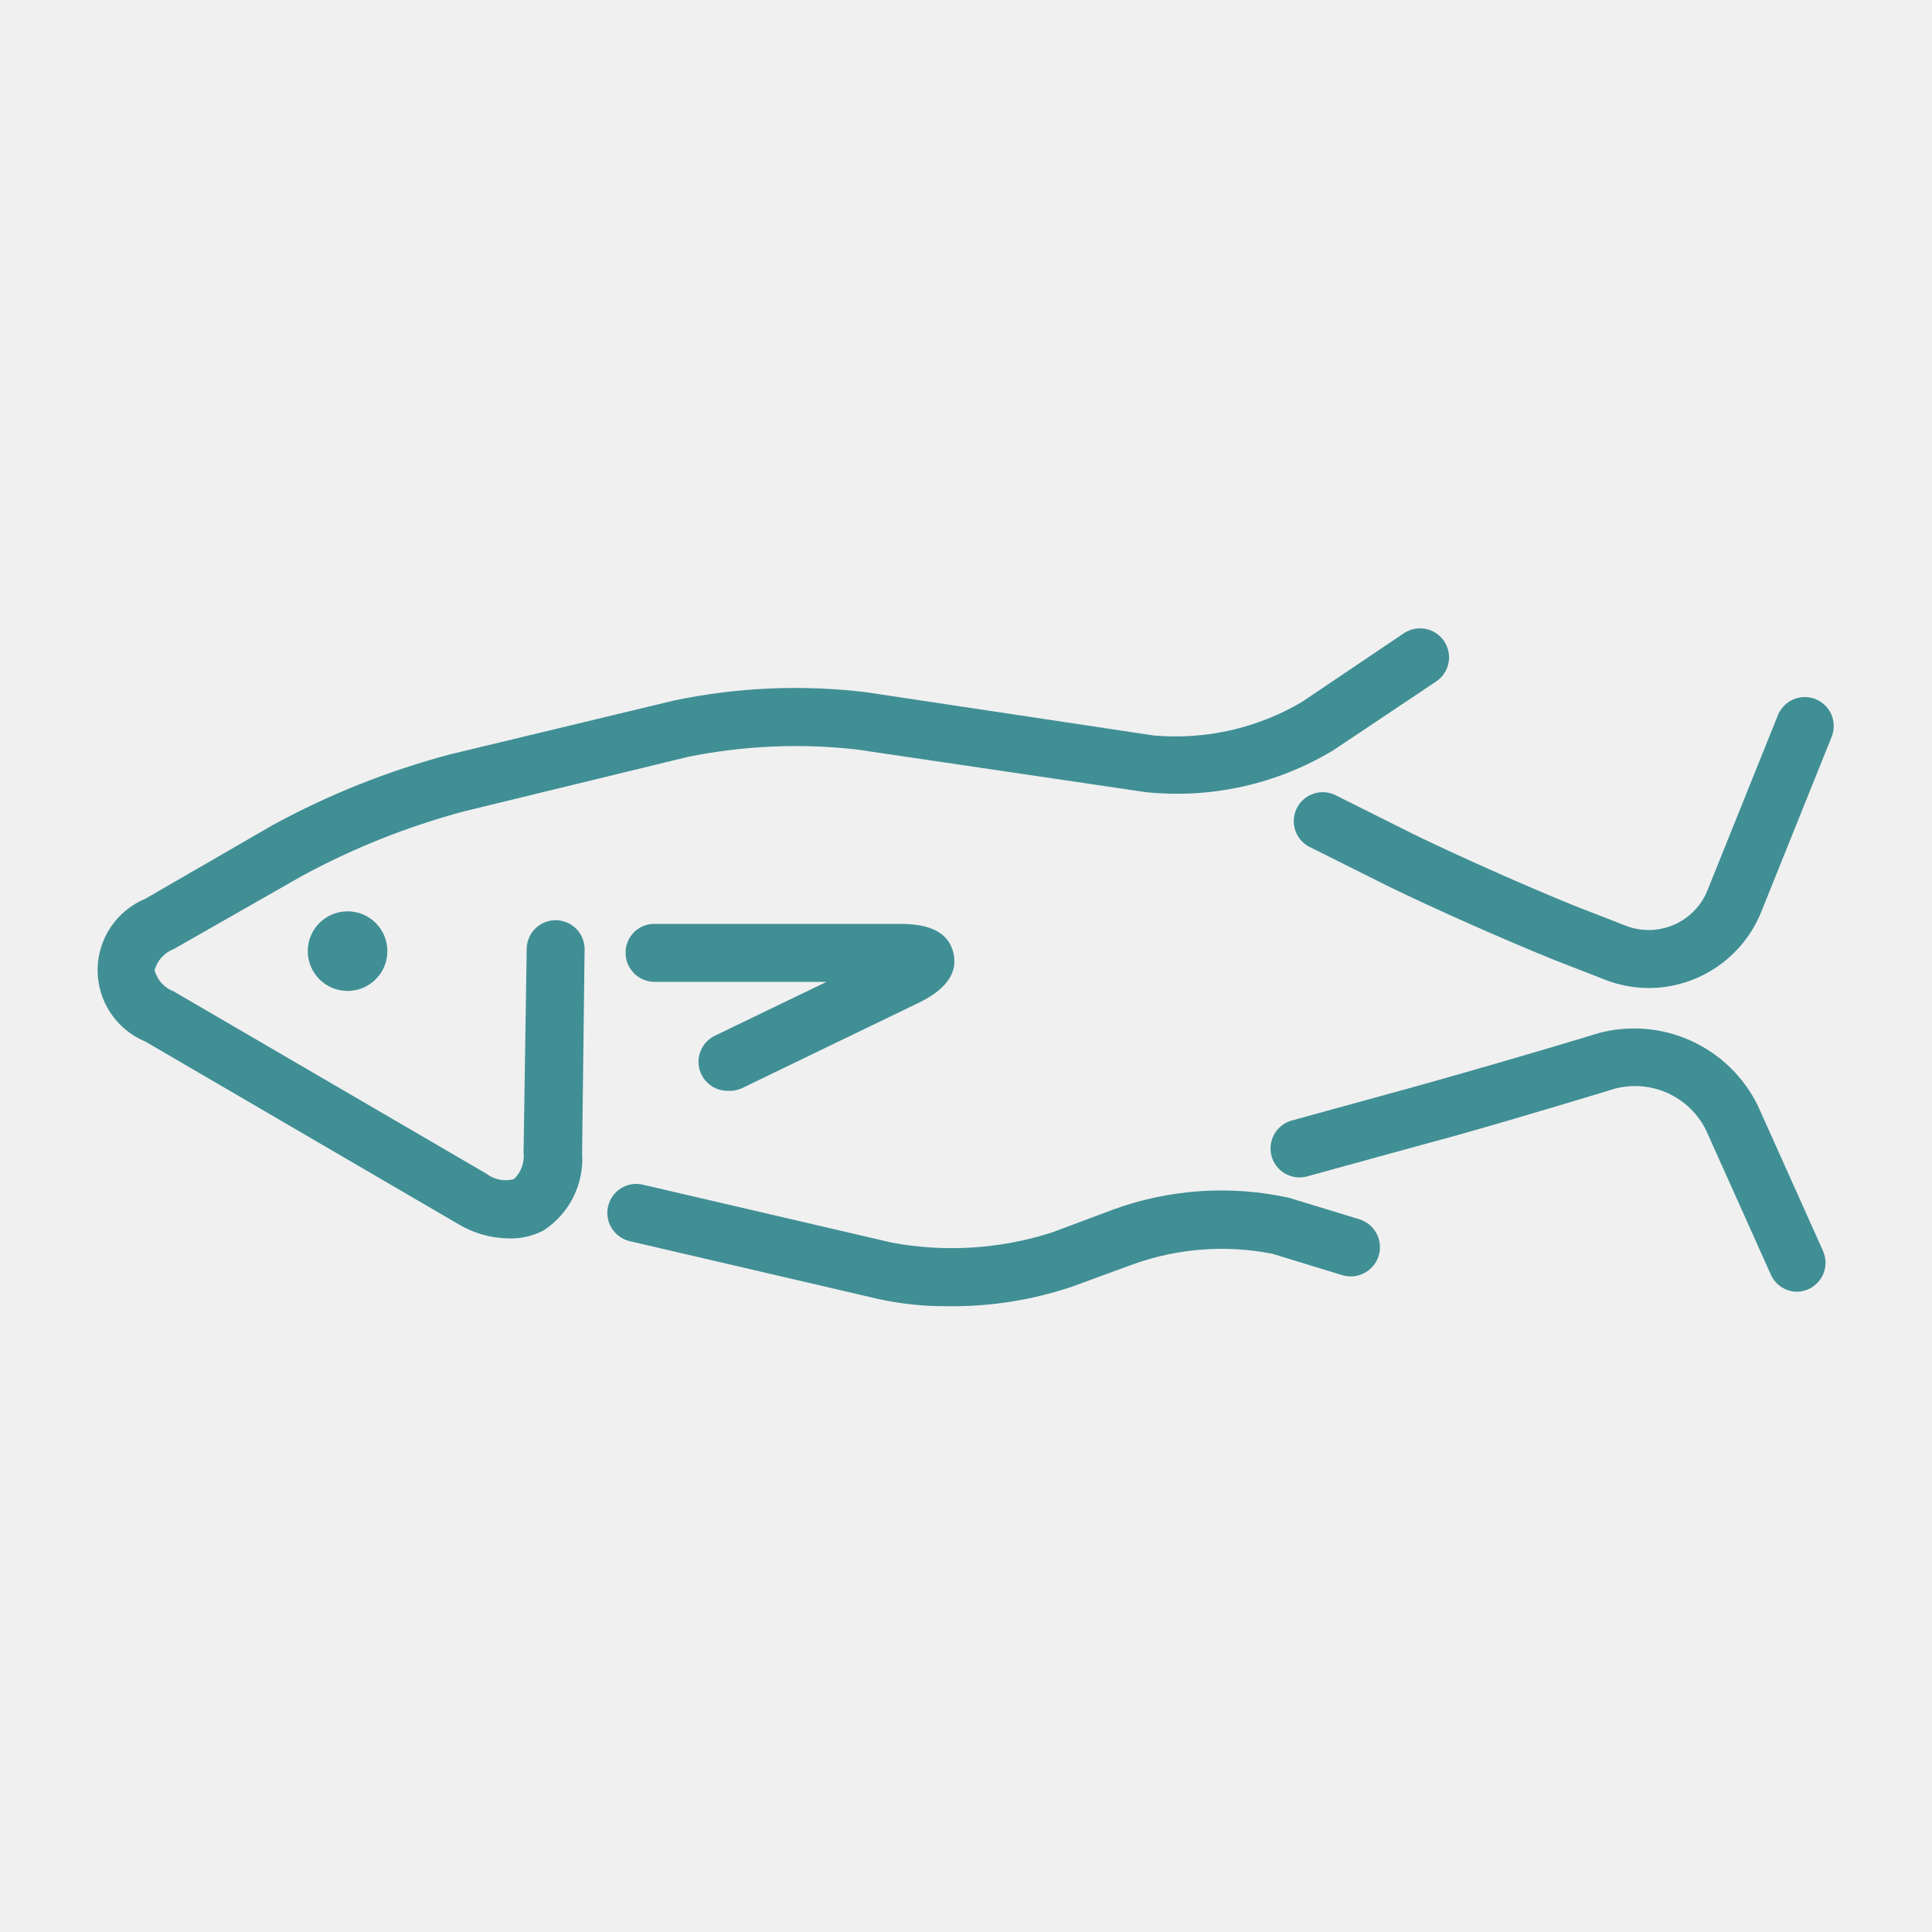
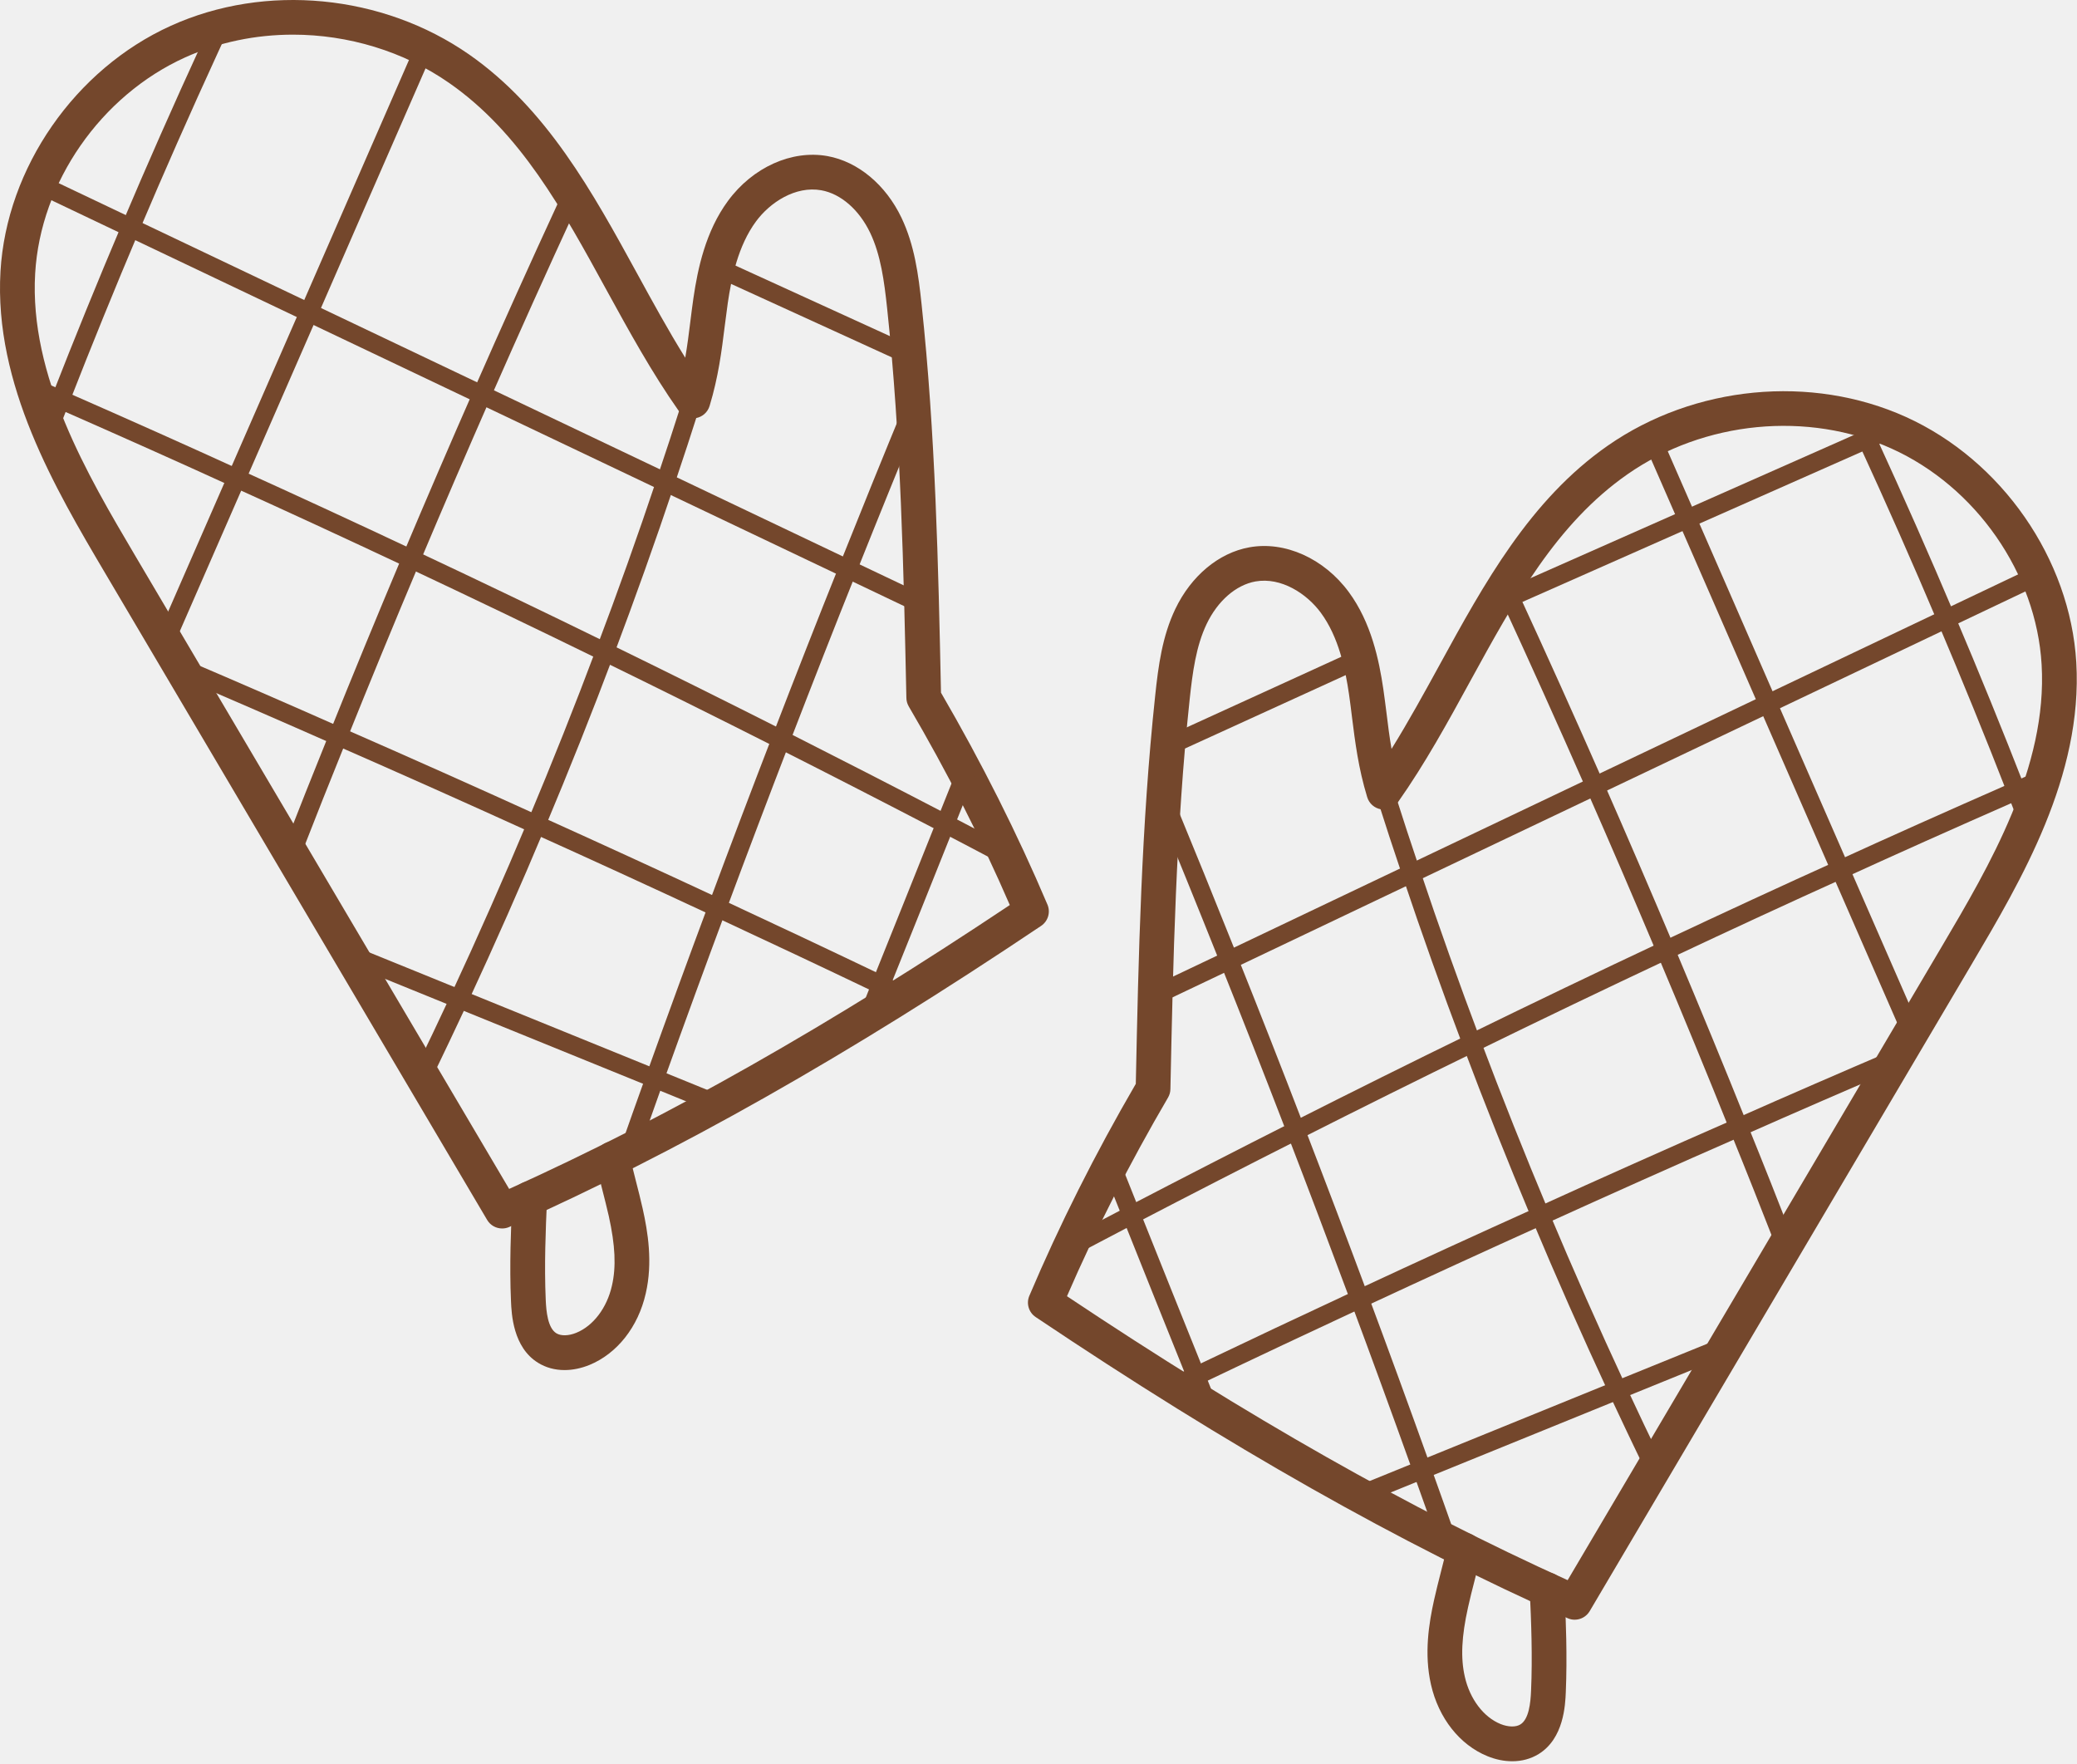
- <svg xmlns="http://www.w3.org/2000/svg" width="64" height="64" viewBox="0 0 64 64" fill="none">
-   <path d="M16.826 41.024C16.233 41.011 15.655 40.841 15.149 40.531L4.813 34.502C4.345 34.309 3.946 33.98 3.665 33.559C3.383 33.139 3.233 32.644 3.233 32.138C3.233 31.631 3.383 31.137 3.665 30.716C3.946 30.295 4.345 29.967 4.813 29.773L9.018 27.341C10.877 26.325 12.852 25.537 14.899 24.992L22.323 23.206C24.417 22.767 26.568 22.674 28.691 22.931L38.227 24.365C39.93 24.512 41.636 24.128 43.111 23.264L46.502 20.979C46.714 20.837 46.973 20.784 47.223 20.832C47.474 20.881 47.694 21.027 47.837 21.238C47.98 21.45 48.032 21.709 47.984 21.959C47.935 22.21 47.789 22.43 47.578 22.573L44.16 24.858C42.294 25.982 40.112 26.467 37.946 26.24L28.41 24.832C26.531 24.615 24.631 24.698 22.778 25.075L15.36 26.88C13.492 27.381 11.69 28.1 9.991 29.024L5.76 31.437C5.605 31.495 5.466 31.589 5.355 31.712C5.244 31.834 5.163 31.981 5.12 32.141C5.163 32.3 5.244 32.448 5.355 32.57C5.466 32.692 5.605 32.787 5.76 32.845L16.102 38.874C16.231 38.974 16.382 39.042 16.541 39.075C16.701 39.107 16.867 39.102 17.024 39.059C17.142 38.947 17.233 38.809 17.288 38.655C17.344 38.502 17.363 38.338 17.344 38.176L17.447 31.443C17.447 31.189 17.548 30.944 17.728 30.764C17.908 30.584 18.152 30.483 18.407 30.483C18.661 30.483 18.905 30.584 19.085 30.764C19.265 30.944 19.366 31.189 19.366 31.443L19.283 38.202C19.318 38.704 19.217 39.206 18.992 39.656C18.767 40.106 18.425 40.488 18.003 40.762C17.64 40.951 17.235 41.041 16.826 41.024Z" fill="#408F95" />
-   <path d="M54.637 32.73C54.117 32.731 53.602 32.631 53.12 32.435L51.475 31.795C49.888 31.155 47.437 30.067 45.997 29.363L43.437 28.083C43.318 28.032 43.21 27.956 43.121 27.862C43.031 27.768 42.962 27.656 42.917 27.534C42.872 27.412 42.852 27.282 42.859 27.153C42.865 27.023 42.898 26.896 42.956 26.779C43.013 26.662 43.093 26.558 43.192 26.474C43.291 26.389 43.405 26.325 43.529 26.286C43.653 26.247 43.784 26.234 43.913 26.247C44.043 26.26 44.168 26.299 44.282 26.362L46.842 27.642C48.243 28.326 50.644 29.395 52.186 30.016L53.831 30.656C54.087 30.759 54.36 30.811 54.636 30.808C54.912 30.805 55.185 30.748 55.439 30.64C55.692 30.532 55.922 30.375 56.115 30.178C56.309 29.98 56.461 29.747 56.563 29.491L58.88 23.731C58.923 23.609 58.991 23.497 59.079 23.401C59.166 23.306 59.272 23.229 59.39 23.176C59.508 23.122 59.636 23.094 59.766 23.091C59.895 23.088 60.024 23.112 60.144 23.16C60.265 23.209 60.374 23.281 60.465 23.373C60.557 23.465 60.629 23.574 60.677 23.694C60.725 23.814 60.748 23.943 60.745 24.073C60.742 24.202 60.713 24.33 60.66 24.448L58.343 30.208C58.045 30.948 57.533 31.583 56.873 32.032C56.214 32.481 55.435 32.724 54.637 32.73Z" fill="#408F95" />
-   <path d="M59.52 42.79C59.341 42.787 59.166 42.734 59.016 42.637C58.865 42.539 58.745 42.402 58.669 42.24L56.518 37.446C56.251 36.901 55.804 36.466 55.252 36.214C54.7 35.962 54.078 35.909 53.491 36.064L53.011 36.211C51.398 36.698 48.748 37.491 47.117 37.92L43.276 38.976C43.034 39.035 42.778 38.998 42.562 38.872C42.347 38.746 42.189 38.54 42.123 38.3C42.056 38.059 42.086 37.802 42.206 37.583C42.325 37.364 42.526 37.2 42.764 37.126L46.605 36.07C48.23 35.622 50.854 34.861 52.461 34.374L52.941 34.227C53.967 33.95 55.059 34.039 56.026 34.481C56.994 34.923 57.777 35.689 58.24 36.646L60.39 41.44C60.455 41.586 60.483 41.745 60.47 41.904C60.458 42.063 60.406 42.217 60.32 42.35C60.234 42.484 60.115 42.595 59.975 42.672C59.836 42.748 59.679 42.789 59.52 42.79Z" fill="#408F95" />
-   <path d="M31.424 43.27C30.645 43.279 29.868 43.199 29.107 43.034L20.858 41.114C20.61 41.055 20.395 40.9 20.262 40.684C20.128 40.467 20.085 40.206 20.144 39.958C20.203 39.711 20.357 39.496 20.574 39.362C20.79 39.228 21.051 39.186 21.299 39.245L29.549 41.165C31.311 41.491 33.127 41.377 34.835 40.832L36.902 40.058C38.763 39.386 40.775 39.255 42.707 39.68L45.03 40.39C45.276 40.466 45.481 40.636 45.601 40.863C45.721 41.09 45.746 41.355 45.67 41.6C45.595 41.845 45.425 42.05 45.198 42.17C44.971 42.291 44.706 42.316 44.461 42.24L42.138 41.53C40.611 41.233 39.033 41.35 37.568 41.869L35.507 42.624C34.192 43.067 32.812 43.285 31.424 43.27Z" fill="#408F95" />
-   <path d="M11.514 32.826C12.242 32.826 12.832 32.235 12.832 31.507C12.832 30.779 12.242 30.189 11.514 30.189C10.786 30.189 10.195 30.779 10.195 31.507C10.195 32.235 10.786 32.826 11.514 32.826Z" fill="#408F95" />
-   <path d="M24.103 36.134C23.885 36.135 23.674 36.062 23.503 35.927C23.332 35.792 23.213 35.603 23.164 35.391C23.114 35.179 23.139 34.957 23.233 34.76C23.327 34.564 23.485 34.405 23.68 34.31L27.38 32.525H24.96H21.677C21.551 32.524 21.427 32.498 21.31 32.449C21.194 32.4 21.089 32.329 21 32.239C20.912 32.149 20.842 32.043 20.794 31.926C20.747 31.809 20.723 31.684 20.724 31.558C20.723 31.432 20.747 31.306 20.796 31.189C20.844 31.073 20.916 30.966 21.006 30.878C21.096 30.789 21.203 30.719 21.32 30.672C21.438 30.625 21.564 30.602 21.69 30.605H24.973C25.978 30.605 27.629 30.605 28.634 30.605H29.831C30.868 30.605 31.431 30.925 31.584 31.571C31.738 32.218 31.348 32.774 30.439 33.216L24.557 36.058C24.414 36.12 24.258 36.146 24.103 36.134Z" fill="#408F95" />
+ <svg xmlns="http://www.w3.org/2000/svg" width="351" height="298" viewBox="0 0 351 298" fill="none">
+   <path d="M180.312 219.027C211.062 239.532 238.068 254.855 264.922 267.006L328.187 159.876C336.135 146.407 346.042 129.652 345.021 112.292C344.125 96.912 333.927 82.24 319.656 75.797C305.526 69.402 288.01 71.1 275.052 80.126C263.042 88.495 255.943 101.443 248.432 115.152C244.687 122.006 240.802 129.084 236.255 135.537C235.609 136.459 234.51 136.933 233.385 136.751C232.281 136.568 231.375 135.777 231.047 134.693C229.552 129.782 229.01 125.407 228.479 121.188C228.323 119.876 228.156 118.594 227.974 117.308C227.349 113.053 226.239 107.641 223.203 103.527C220.854 100.334 216.521 97.475 212.161 98.251C208.859 98.85 205.781 101.537 203.917 105.433C202.12 109.193 201.536 113.605 201.047 118.173C198.719 140.006 198.25 162.381 197.792 184.032C197.786 184.527 197.646 185.011 197.401 185.443C190.917 196.521 185.177 207.803 180.312 219.027ZM266.109 273.688C265.708 273.688 265.307 273.605 264.922 273.433C236.38 260.714 207.818 244.548 175.021 222.548C173.849 221.761 173.401 220.256 173.948 218.964C179.021 206.995 185.073 194.954 191.943 183.141C192.391 161.62 192.885 139.37 195.219 117.548C195.755 112.449 196.427 107.495 198.62 102.902C201.297 97.308 205.963 93.412 211.12 92.485C217.135 91.386 223.745 94.355 227.937 100.042C231.739 105.204 233.052 111.532 233.776 116.454C233.969 117.787 234.135 119.115 234.307 120.454C234.547 122.443 234.802 124.469 235.161 126.542C238.031 121.923 240.693 117.068 243.286 112.339C250.786 98.636 258.547 84.469 271.698 75.308C286.323 65.12 306.094 63.225 322.078 70.449C338.281 77.777 349.854 94.459 350.88 111.943C352 131.094 341.599 148.709 333.239 162.865L268.641 272.251C268.094 273.167 267.12 273.688 266.109 273.688Z" fill="#74472C" />
+   <path d="M279.583 249.517C279.005 249.517 278.448 249.199 278.172 248.636C276.052 244.298 273.99 239.933 271.943 235.558C267.302 225.564 262.911 215.642 258.896 206.048C254.74 196.136 250.823 186.298 247.266 176.824C243.646 167.241 240.203 157.569 237.031 148.084C235.521 143.636 234.062 139.163 232.641 134.678C232.375 133.86 232.833 132.98 233.651 132.715C234.484 132.449 235.354 132.907 235.62 133.735C237.042 138.199 238.49 142.647 239.995 147.084C243.156 156.538 246.588 166.168 250.193 175.725C253.74 185.163 257.641 194.965 261.781 204.84C265.792 214.397 270.156 224.282 274.786 234.241C276.812 238.595 278.875 242.944 280.984 247.272C281.359 248.043 281.042 248.975 280.26 249.36C280.042 249.47 279.812 249.517 279.583 249.517Z" fill="#74472C" />
+   <path d="M301.74 212.001C301.115 212.001 300.526 211.626 300.281 211.001C297.687 204.344 295.062 197.725 292.365 191.094C288.531 181.527 284.5 171.745 280.042 161.173C276.042 151.678 272.036 142.355 268.109 133.438C263.167 122.199 258.474 111.772 253.776 101.589C253.521 101.006 253.266 100.454 253.005 99.902L252.896 99.657C252.531 98.876 252.88 97.949 253.667 97.584C254.448 97.219 255.38 97.563 255.74 98.355L255.849 98.594C256.115 99.162 256.38 99.73 256.63 100.298C261.323 110.475 266.021 120.912 270.979 132.183C274.906 141.105 278.922 150.449 282.932 159.949C287.396 170.542 291.432 180.344 295.271 189.917C297.969 196.558 300.599 203.199 303.198 209.876C303.51 210.673 303.115 211.579 302.307 211.902C302.125 211.964 301.932 212.001 301.74 212.001Z" fill="#74472C" />
+   <path d="M323.016 175.98C322.406 175.98 321.828 175.621 321.573 175.037L297.328 119.537C294.578 113.209 291.818 106.892 289.057 100.563L277.833 74.876C277.484 74.079 277.849 73.162 278.641 72.814C279.427 72.465 280.354 72.824 280.693 73.621L291.927 99.319C294.687 105.636 297.448 111.965 300.198 118.293L324.443 173.787C324.792 174.579 324.427 175.496 323.635 175.845C323.427 175.933 323.224 175.98 323.016 175.98Z" fill="#74472C" />
+   <path d="M342.682 140.199C342.052 140.199 341.453 139.813 341.224 139.188C340.573 137.532 339.943 135.85 339.281 134.199C335.521 124.537 331.542 114.777 327.469 105.178C323.297 95.308 318.797 85.12 314.088 74.886L312.432 71.282C312.338 71.084 312.286 70.86 312.286 70.631C312.286 69.772 312.99 69.053 313.854 69.053C314.531 69.053 315.12 69.495 315.328 70.1L316.943 73.584C321.656 83.839 326.167 94.063 330.349 103.959C334.437 113.579 338.422 123.37 342.198 133.053C342.859 134.714 343.5 136.391 344.141 138.068C344.453 138.876 344.052 139.787 343.245 140.089C343.057 140.162 342.865 140.199 342.682 140.199Z" fill="#74472C" />
+   <path d="M244.625 262.074C243.984 262.074 243.38 261.668 243.151 261.027C241.729 256.975 240.286 252.918 238.838 248.876C235.078 238.392 231.63 228.959 228.292 220.017C224.661 210.267 221.047 200.715 217.536 191.605C213.547 181.256 209.854 171.845 206.239 162.829C202.333 153.048 198.719 144.152 195.198 135.631C194.87 134.834 195.245 133.918 196.052 133.584C196.838 133.256 197.755 133.631 198.094 134.439C201.614 142.97 205.229 151.871 209.146 161.668C212.76 170.689 216.463 180.116 220.453 190.491C223.963 199.595 227.599 209.168 231.229 218.923C234.568 227.876 238.021 237.329 241.781 247.814C243.239 251.876 244.682 255.928 246.109 259.991C246.396 260.808 245.963 261.694 245.151 261.98C244.974 262.043 244.802 262.074 244.625 262.074Z" fill="#74472C" />
+   <path d="M204.229 239.392C203.614 239.392 203.031 239.027 202.792 238.412C202.068 236.642 201.359 234.871 200.656 233.084C197.005 224.022 193.375 214.965 189.75 205.886L186.323 197.313C186.25 197.126 186.213 196.928 186.213 196.725C186.213 195.86 186.906 195.157 187.771 195.157C188.474 195.157 189.083 195.626 189.276 196.267L192.651 204.72C196.281 213.798 199.911 222.86 203.562 231.918C204.266 233.709 204.963 235.47 205.677 237.241C206.01 238.037 205.625 238.954 204.828 239.272C204.635 239.355 204.432 239.392 204.229 239.392Z" fill="#74472C" />
+   <path d="M197.333 127.662C196.739 127.662 196.177 127.324 195.911 126.746C195.547 125.965 195.896 125.032 196.682 124.673L229.13 109.855C229.917 109.496 230.833 109.834 231.198 110.626C231.557 111.412 231.208 112.34 230.432 112.699L197.984 127.517C197.776 127.616 197.552 127.662 197.333 127.662Z" fill="#74472C" />
+   <path d="M252.391 103.73C251.531 103.73 250.823 103.032 250.823 102.168C250.823 101.48 251.266 100.897 251.88 100.683L315.51 72.522C316.615 72.037 317.714 71.548 318.823 71.074C319.609 70.735 320.536 71.1 320.875 71.886C321.214 72.688 320.849 73.61 320.062 73.944C318.958 74.418 317.87 74.897 316.776 75.381L253.016 103.6C252.812 103.694 252.604 103.73 252.391 103.73Z" fill="#74472C" />
+   <path d="M195.219 169.746C194.641 169.746 194.068 169.412 193.802 168.845C193.437 168.069 193.766 167.131 194.547 166.766L207.026 160.839C215.062 156.996 223.12 153.167 231.172 149.339L328.229 103.152C333.385 100.709 338.521 98.272 343.667 95.813C344.443 95.438 345.38 95.766 345.755 96.548C346.125 97.329 345.792 98.261 345.01 98.636C339.87 101.095 334.734 103.537 329.578 105.975L232.51 152.167C224.458 156.001 216.406 159.824 208.364 163.667L195.896 169.6C195.677 169.699 195.448 169.746 195.219 169.746Z" fill="#74472C" />
+   <path d="M180.807 212.334C180.25 212.334 179.698 212.027 179.427 211.495C179.021 210.735 179.312 209.792 180.078 209.386C183.531 207.553 187 205.74 190.474 203.923C199.922 199.006 209.276 194.204 218.286 189.652C228.677 184.396 238.417 179.558 248.047 174.86C259.021 169.495 270.047 164.204 280.823 159.141C291.594 154.074 301.25 149.615 310.359 145.501C319.042 141.527 328.505 137.292 340.115 132.193L341.5 131.579C342.547 131.12 343.594 130.662 344.635 130.209C345.427 129.881 346.354 130.24 346.693 131.037C347.031 131.834 346.656 132.751 345.865 133.089C344.828 133.532 343.792 133.99 342.766 134.449L341.37 135.063C329.781 140.152 320.333 144.381 311.661 148.35C302.562 152.459 292.906 156.917 282.151 161.98C271.396 167.032 260.38 172.313 249.422 177.678C239.802 182.365 230.083 187.193 219.703 192.443C210.698 196.99 201.349 201.787 191.922 206.693C188.448 208.506 184.99 210.324 181.542 212.146C181.307 212.277 181.057 212.334 180.807 212.334Z" fill="#74472C" />
+   <path d="M198.443 235.824C197.875 235.824 197.318 235.506 197.042 234.954C196.667 234.183 196.979 233.251 197.745 232.855C198.984 232.24 200.213 231.652 201.453 231.084C211 226.527 220.307 222.136 229.099 218.043C239.823 213.048 249.833 208.464 259.703 204.017C270.542 199.079 281.812 194.053 293.193 189.069C302.323 185.022 311.25 181.152 319.703 177.537C320.5 177.209 321.417 177.574 321.755 178.365C322.094 179.162 321.729 180.079 320.932 180.418C312.484 184.022 303.573 187.892 294.458 191.928C283.078 196.907 271.823 201.944 260.995 206.865C251.135 211.313 241.141 215.897 230.422 220.886C221.635 224.97 212.338 229.35 202.781 233.918C201.552 234.485 200.354 235.058 199.151 235.662C198.922 235.772 198.682 235.824 198.443 235.824Z" fill="#74472C" />
+   <path d="M229.745 254.214C229.13 254.214 228.542 253.844 228.292 253.23C227.974 252.433 228.359 251.527 229.156 251.193C232.677 249.771 236.198 248.334 239.719 246.896C250.745 242.417 261.755 237.943 272.771 233.449C278.875 230.975 284.995 228.49 291.099 226.006C291.906 225.672 292.818 226.058 293.135 226.855C293.469 227.662 293.083 228.574 292.281 228.902C286.177 231.386 280.057 233.881 273.953 236.35C262.937 240.844 251.917 245.318 240.901 249.792C237.38 251.23 233.859 252.672 230.328 254.1C230.135 254.178 229.943 254.214 229.745 254.214Z" fill="#74472C" />
+   <mask id="mask0_5557_12530" style="mask-type:luminance" maskUnits="userSpaceOnUse" x="240" y="258" width="25" height="40">
+     <path d="M240.943 258.396H264.943V297.74H240.943V258.396Z" fill="white" />
+   </mask>
+   <g mask="url(#mask0_5557_12530)">
+     <path d="M255.557 297.605C254.198 297.605 252.776 297.324 251.364 296.745C246.682 294.839 243.114 290.313 241.828 284.657C240.635 279.438 241.479 274.251 242.359 270.308C242.698 268.766 243.094 267.245 243.479 265.714C243.864 264.235 244.229 262.761 244.573 261.272C244.917 259.688 246.479 258.699 248.073 259.053C249.651 259.402 250.651 260.969 250.292 262.558C249.953 264.089 249.557 265.631 249.172 267.162C248.797 268.626 248.411 270.105 248.094 271.579C246.984 276.542 246.818 280.173 247.552 283.355C248.406 287.094 250.703 290.141 253.578 291.313C254.88 291.839 256.161 291.865 256.932 291.386C258.38 290.501 258.656 287.73 258.739 285.719C258.995 279.891 258.766 273.917 258.521 268.777C258.453 267.162 259.703 265.787 261.318 265.714C262.937 265.61 264.312 266.897 264.385 268.511C264.635 273.772 264.864 279.897 264.609 285.969C264.516 288.094 264.286 293.756 260.021 296.386C258.713 297.193 257.182 297.605 255.557 297.605Z" fill="#74472C" />
+   </g>
+   <path d="M49.51 5.855C43.239 5.855 37 7.121 31.307 9.693C17.036 16.141 6.838 30.813 5.943 46.194C4.922 63.542 14.828 80.308 22.776 93.777L86.042 200.897C112.896 188.756 139.901 173.433 170.651 152.928C165.786 141.693 160.047 130.412 153.562 119.345C153.318 118.912 153.177 118.428 153.172 117.923C152.713 96.292 152.245 73.907 149.917 52.074C149.427 47.506 148.844 43.084 147.047 39.324C145.182 35.438 142.104 32.751 138.802 32.152C134.417 31.365 130.099 34.225 127.75 37.428C124.724 41.542 123.615 46.954 122.99 51.209C122.807 52.496 122.641 53.777 122.479 55.079C121.953 59.308 121.411 63.673 119.917 68.594C119.588 69.678 118.682 70.469 117.578 70.652C116.463 70.834 115.359 70.355 114.708 69.438C110.161 62.985 106.281 55.907 102.521 49.053C95.021 35.344 87.932 22.397 75.911 14.022C68.172 8.631 58.797 5.855 49.51 5.855ZM84.854 207.579C83.844 207.579 82.87 207.058 82.328 206.141L17.724 96.766C9.365 82.61 -1.037 64.99 0.083 45.844C1.109 28.35 12.682 11.678 28.885 4.35C44.87 -2.885 64.641 -0.978 79.266 9.199C92.417 18.371 100.177 32.532 107.677 46.23C110.271 50.969 112.922 55.824 115.802 60.444C116.161 58.36 116.417 56.344 116.661 54.355C116.828 53.006 116.995 51.688 117.187 50.355C117.911 45.433 119.224 39.105 123.026 33.944C127.219 28.246 133.823 25.292 139.844 26.376C145 27.313 149.677 31.209 152.344 36.792C154.536 41.397 155.208 46.35 155.745 51.449C158.083 73.272 158.573 95.522 159.021 117.042C165.891 128.855 171.943 140.897 177.016 152.86C177.562 154.157 177.115 155.657 175.943 156.449C143.146 178.449 114.583 194.615 86.042 207.334C85.656 207.506 85.255 207.579 84.854 207.579Z" fill="#74472C" />
+   <path d="M71.38 183.417C71.151 183.417 70.922 183.36 70.703 183.261C69.922 182.876 69.604 181.943 69.979 181.162C72.088 176.844 74.151 172.495 76.177 168.141C80.807 158.183 85.172 148.287 89.172 138.74C93.323 128.855 97.224 119.058 100.76 109.615C104.375 100.079 107.807 90.438 110.969 80.985C112.474 76.547 113.922 72.089 115.344 67.626C115.609 66.808 116.479 66.339 117.307 66.605C118.13 66.87 118.588 67.751 118.323 68.579C116.891 73.063 115.443 77.527 113.932 81.985C110.76 91.475 107.307 101.141 103.698 110.725C100.141 120.199 96.224 130.027 92.057 139.949C88.052 149.532 83.661 159.464 79.021 169.459C76.974 173.834 74.911 178.199 72.792 182.537C72.516 183.094 71.969 183.417 71.38 183.417Z" fill="#74472C" />
+   <path d="M49.224 145.902C49.031 145.902 48.839 145.866 48.656 145.793C47.849 145.48 47.453 144.574 47.766 143.767C50.37 137.1 53.005 130.449 55.693 123.814C59.526 114.267 63.568 104.459 68.031 93.85C72.052 84.324 76.068 74.991 79.984 66.084C84.932 54.813 89.641 44.376 94.354 34.173C94.583 33.631 94.849 33.063 95.115 32.485L95.224 32.246C95.588 31.465 96.505 31.116 97.307 31.485C98.083 31.845 98.422 32.767 98.068 33.558L97.958 33.803C97.698 34.355 97.443 34.907 97.203 35.465C92.49 45.673 87.797 56.1 82.854 67.34C78.948 76.235 74.927 85.564 70.922 95.064C66.458 105.652 62.432 115.439 58.599 124.975C55.911 131.616 53.276 138.246 50.682 144.902C50.437 145.527 49.849 145.902 49.224 145.902Z" fill="#74472C" />
+   <path d="M27.948 109.871C27.75 109.871 27.526 109.834 27.328 109.746C26.536 109.397 26.172 108.48 26.521 107.678L50.766 52.183C53.609 45.642 56.458 39.105 59.323 32.574L70.26 7.511C70.609 6.725 71.536 6.366 72.323 6.715C73.125 7.053 73.479 7.98 73.13 8.772L62.182 33.834C59.339 40.36 56.479 46.902 53.635 53.438L29.391 108.938C29.135 109.522 28.557 109.871 27.948 109.871Z" fill="#74472C" />
+   <path d="M9.823 72.886L8.281 72.532L6.823 71.97C7.521 70.157 8.135 68.543 8.766 66.944C12.542 57.272 16.526 47.48 20.614 37.85C24.797 27.965 29.307 17.746 34.031 7.475L35.672 3.918C35.901 3.36 36.458 2.954 37.109 2.954C37.974 2.954 38.677 3.652 38.677 4.517V4.532C38.677 4.751 38.635 4.975 38.531 5.173L36.875 8.777C32.167 19.022 27.667 29.22 23.495 39.069C19.422 48.678 15.453 58.438 11.682 68.095C11.047 69.689 10.437 71.282 9.823 72.886Z" fill="#74472C" />
+   <path d="M106.328 195.97C106.161 195.97 105.99 195.944 105.812 195.881C105 195.595 104.568 194.699 104.854 193.892C106.281 189.829 107.724 185.767 109.182 181.715C112.943 171.22 116.396 161.777 119.734 152.824C123.365 143.058 126.99 133.496 130.51 124.381C134.479 114.079 138.177 104.652 141.818 95.569C145.708 85.834 149.318 76.933 152.87 68.329C153.208 67.532 154.125 67.157 154.911 67.485C155.719 67.819 156.094 68.735 155.766 69.532C152.219 78.116 148.604 87.011 144.724 96.73C141.083 105.803 137.396 115.22 133.427 125.506C129.917 134.616 126.292 144.168 122.672 153.907C119.333 162.86 115.885 172.293 112.125 182.767C110.677 186.819 109.234 190.871 107.807 194.928C107.583 195.569 106.979 195.97 106.328 195.97Z" fill="#74472C" />
+   <path d="M146.734 173.292C146.531 173.292 146.328 173.256 146.135 173.173C145.338 172.845 144.953 171.938 145.286 171.136C146 169.371 146.698 167.61 147.401 165.829C151.052 156.761 154.682 147.699 158.307 138.621L161.719 130.095C161.937 129.485 162.516 129.058 163.193 129.058C164.057 129.058 164.75 129.746 164.75 130.615V130.626C164.75 130.824 164.713 131.016 164.641 131.209L161.213 139.787C157.588 148.865 153.958 157.923 150.307 166.985C149.604 168.772 148.896 170.542 148.172 172.313C147.932 172.928 147.349 173.292 146.734 173.292Z" fill="#74472C" />
+   <path d="M153.63 61.563C153.411 61.563 153.187 61.517 152.979 61.418L120.531 46.595C119.755 46.24 119.406 45.303 119.766 44.527C120.12 43.735 121.047 43.386 121.833 43.756L154.281 58.574C155.068 58.933 155.417 59.855 155.052 60.647C154.786 61.225 154.224 61.563 153.63 61.563Z" fill="#74472C" />
+   <path d="M155.745 103.646C155.516 103.646 155.286 103.6 155.068 103.501L142.599 97.563C134.557 93.725 126.505 89.891 118.453 86.068L21.375 39.876C16.229 37.438 11.094 34.985 5.953 32.532C5.172 32.162 4.838 31.23 5.208 30.449C5.583 29.667 6.521 29.339 7.297 29.704C12.443 32.162 17.578 34.6 22.724 37.042L119.792 83.24C127.844 87.063 135.901 90.897 143.943 94.74L156.417 100.667C157.198 101.032 157.526 101.969 157.161 102.745C156.896 103.313 156.323 103.646 155.745 103.646Z" fill="#74472C" />
+   <path d="M170.156 146.23C169.906 146.23 169.656 146.168 169.422 146.048C165.974 144.215 162.516 142.407 159.042 140.595C149.615 135.688 140.266 130.892 131.26 126.34C121.068 121.188 111.062 116.22 101.552 111.579C90.583 106.215 79.568 100.933 68.812 95.871C58.031 90.808 48.38 86.35 39.312 82.251C30.463 78.199 21.015 73.98 9.594 68.954L8.198 68.35C7.172 67.892 6.135 67.433 5.099 66.991C4.302 66.652 3.932 65.735 4.271 64.939C4.62 64.142 5.547 63.772 6.328 64.11C7.37 64.564 8.417 65.022 9.463 65.48L10.849 66.095C22.292 71.121 31.745 75.345 40.604 79.397C49.682 83.501 59.349 87.965 70.141 93.037C80.917 98.1 91.943 103.386 102.917 108.761C112.453 113.412 122.458 118.381 132.677 123.543C141.687 128.105 151.042 132.897 160.49 137.813C163.963 139.631 167.432 141.444 170.885 143.277C171.651 143.683 171.943 144.626 171.536 145.397C171.266 145.928 170.713 146.23 170.156 146.23Z" fill="#74472C" />
+   <path d="M152.521 169.72C152.281 169.72 152.042 169.673 151.812 169.563C150.609 168.954 149.411 168.381 148.198 167.829C138.802 163.334 129.5 158.954 120.542 154.787C109.687 149.725 99.687 145.142 89.979 140.767C79.141 135.834 67.885 130.808 56.516 125.829C47.427 121.813 38.516 117.944 30.031 114.319C29.234 113.98 28.87 113.063 29.208 112.267C29.547 111.47 30.474 111.11 31.26 111.438C39.76 115.063 48.682 118.944 57.771 122.97C69.151 127.949 80.422 132.98 91.271 137.912C100.99 142.298 110.995 146.881 121.865 151.944C130.833 156.116 140.141 160.501 149.531 164.996C150.75 165.553 151.979 166.142 153.219 166.756C153.984 167.142 154.297 168.084 153.922 168.855C153.646 169.407 153.088 169.72 152.521 169.72Z" fill="#74472C" />
+   <path d="M121.219 188.116C121.021 188.116 120.828 188.074 120.635 188.001C117.104 186.574 113.583 185.131 110.062 183.694C99.047 179.22 88.026 174.735 77 170.251C70.906 167.782 64.786 165.288 58.682 162.803C57.88 162.475 57.495 161.558 57.828 160.756C58.146 159.959 59.057 159.574 59.864 159.897C65.963 162.392 72.088 164.876 78.187 167.35C89.208 171.845 100.219 176.319 111.245 180.793C114.766 182.235 118.286 183.673 121.807 185.095C122.604 185.418 122.99 186.334 122.672 187.131C122.422 187.746 121.833 188.116 121.219 188.116Z" fill="#74472C" />
+   <path d="M95.406 231.506C93.781 231.506 92.25 231.094 90.932 230.277C86.677 227.657 86.448 221.995 86.354 219.86C86.088 213.798 86.338 207.673 86.578 202.407C86.651 200.787 88.062 199.537 89.641 199.61C91.26 199.688 92.51 201.063 92.443 202.678C92.208 207.818 91.969 213.787 92.224 219.615C92.307 221.631 92.583 224.402 94.021 225.287C94.802 225.766 96.083 225.74 97.385 225.209C100.26 224.042 102.568 220.995 103.411 217.256C104.146 214.074 103.979 210.443 102.88 205.48C102.542 203.995 102.167 202.527 101.792 201.053C101.406 199.522 101.01 197.99 100.672 196.449C100.312 194.87 101.312 193.303 102.891 192.943C104.484 192.6 106.047 193.594 106.391 195.173C106.724 196.657 107.099 198.126 107.474 199.605C107.87 201.136 108.255 202.667 108.604 204.209C109.484 208.141 110.338 213.339 109.125 218.568C107.849 224.214 104.281 228.735 99.599 230.647C98.193 231.214 96.766 231.506 95.406 231.506Z" fill="#74472C" />
</svg>
